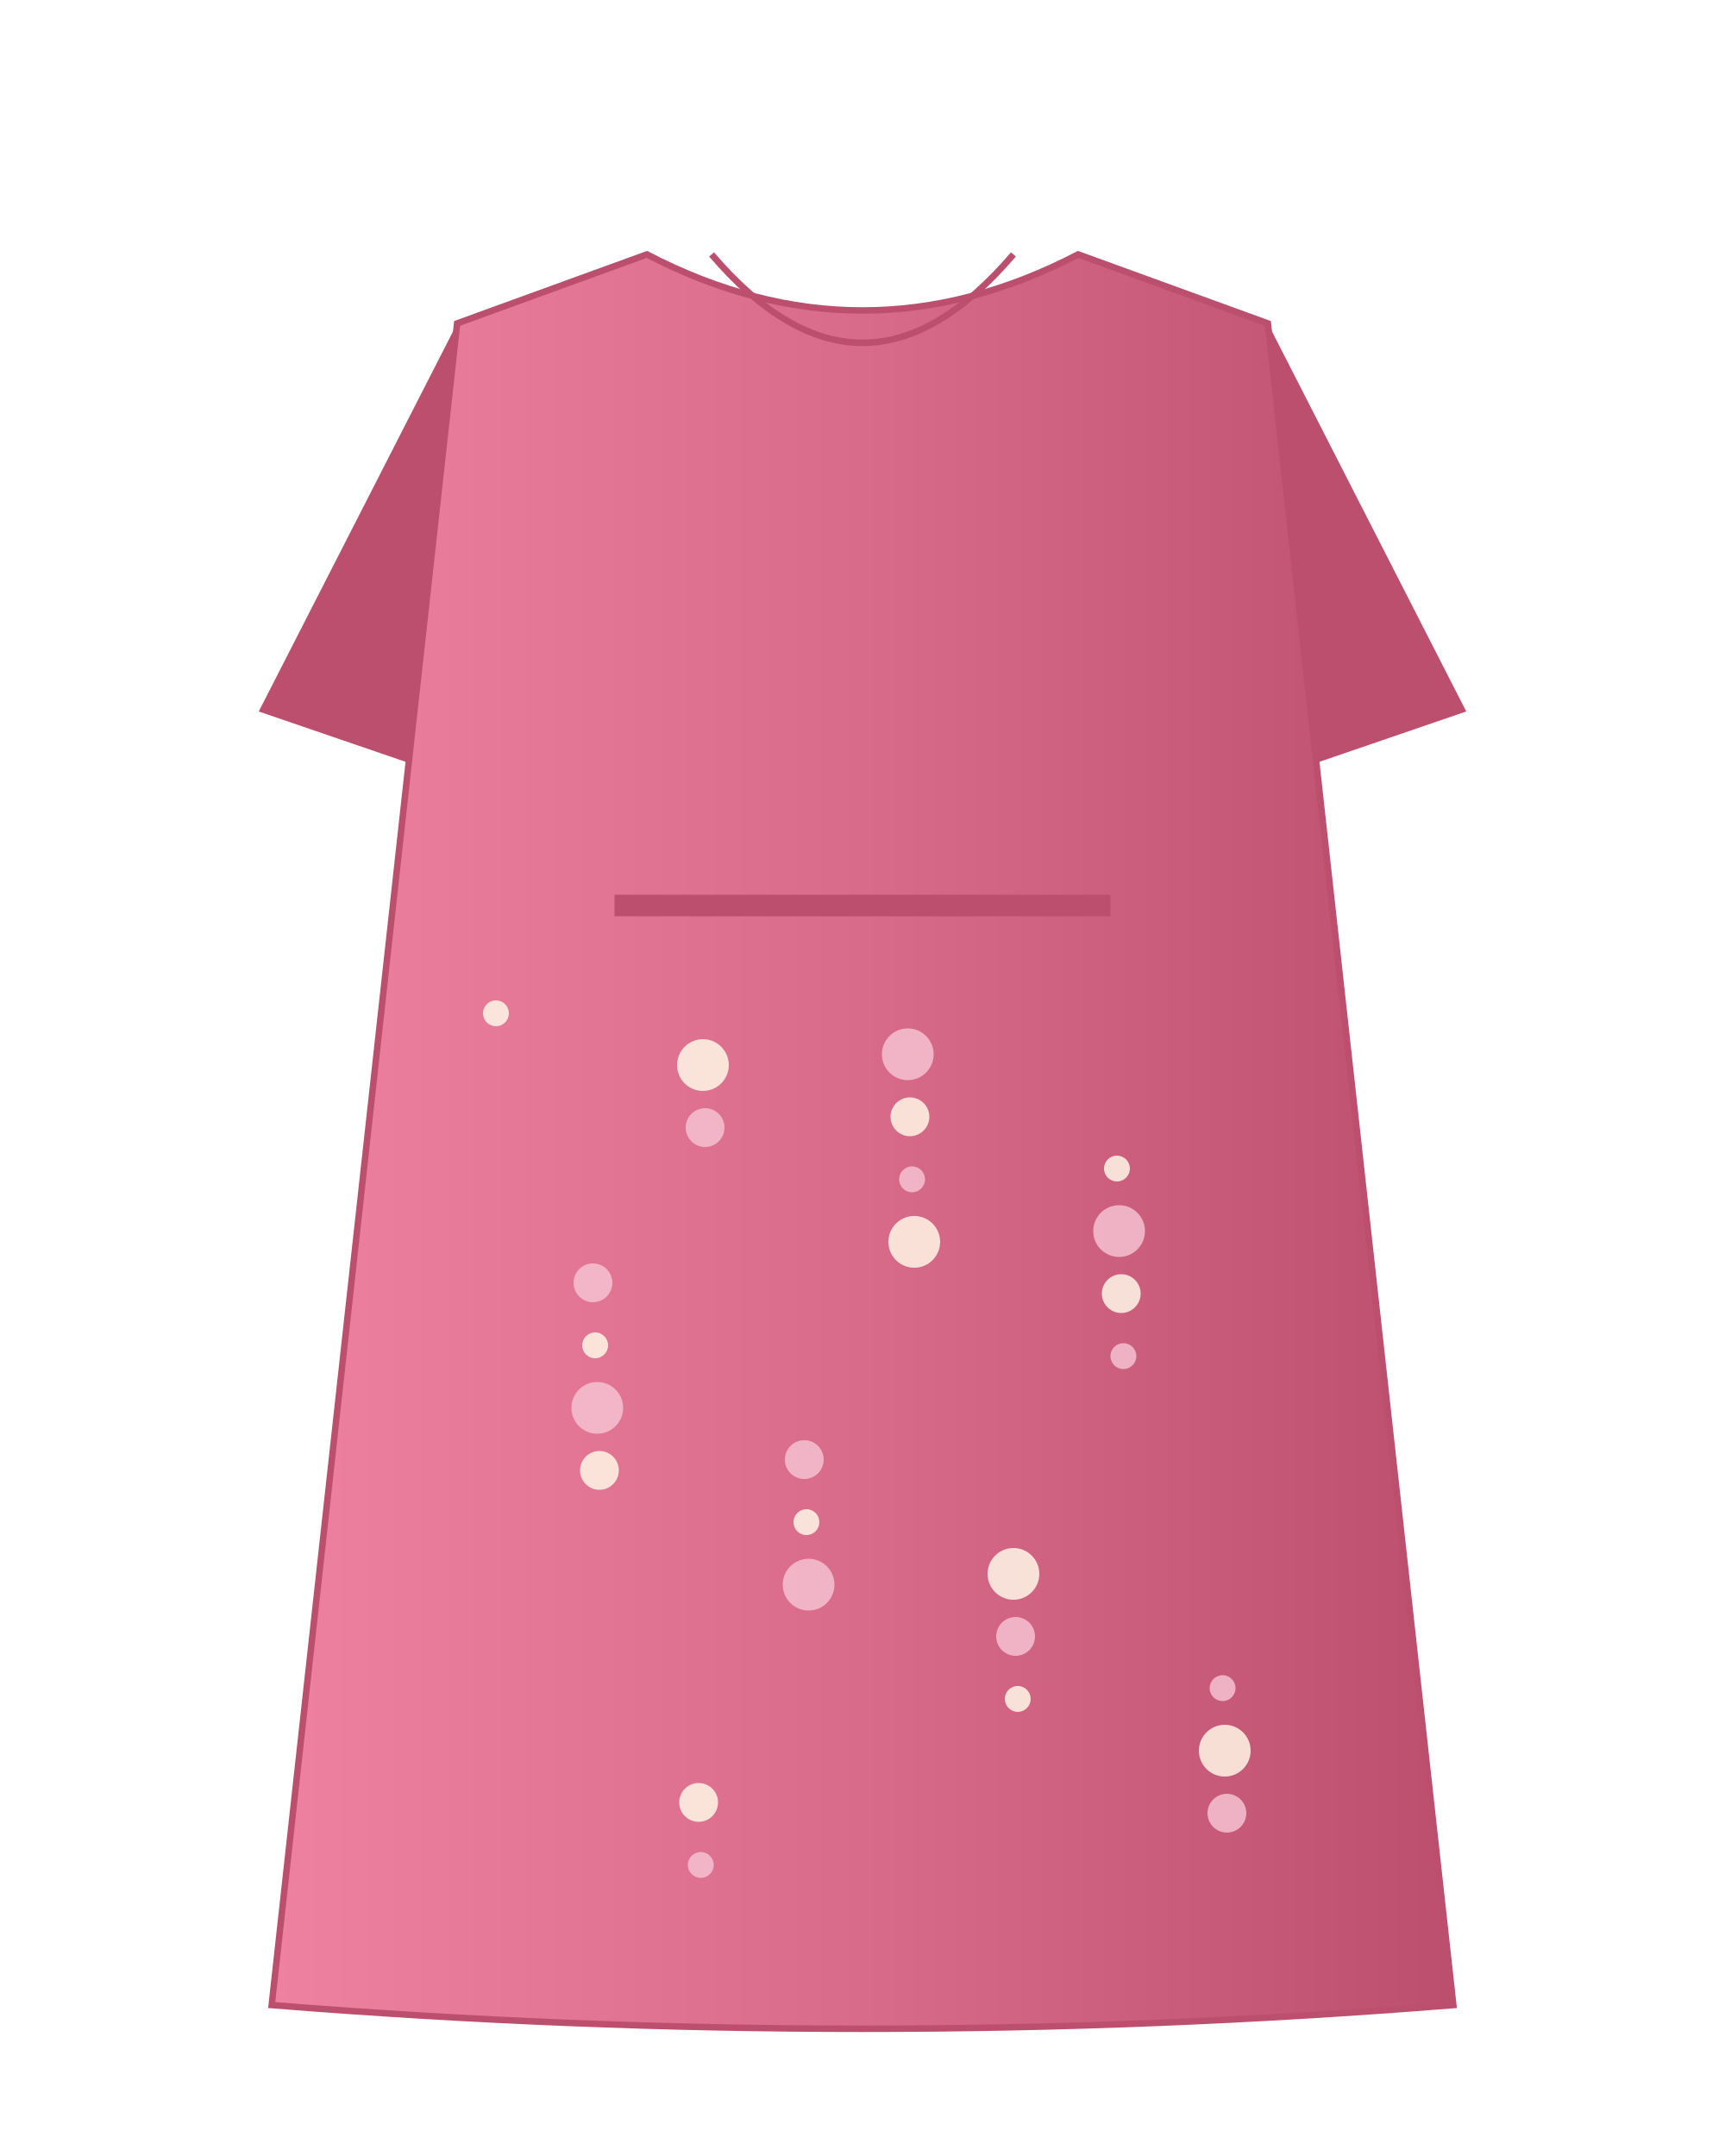
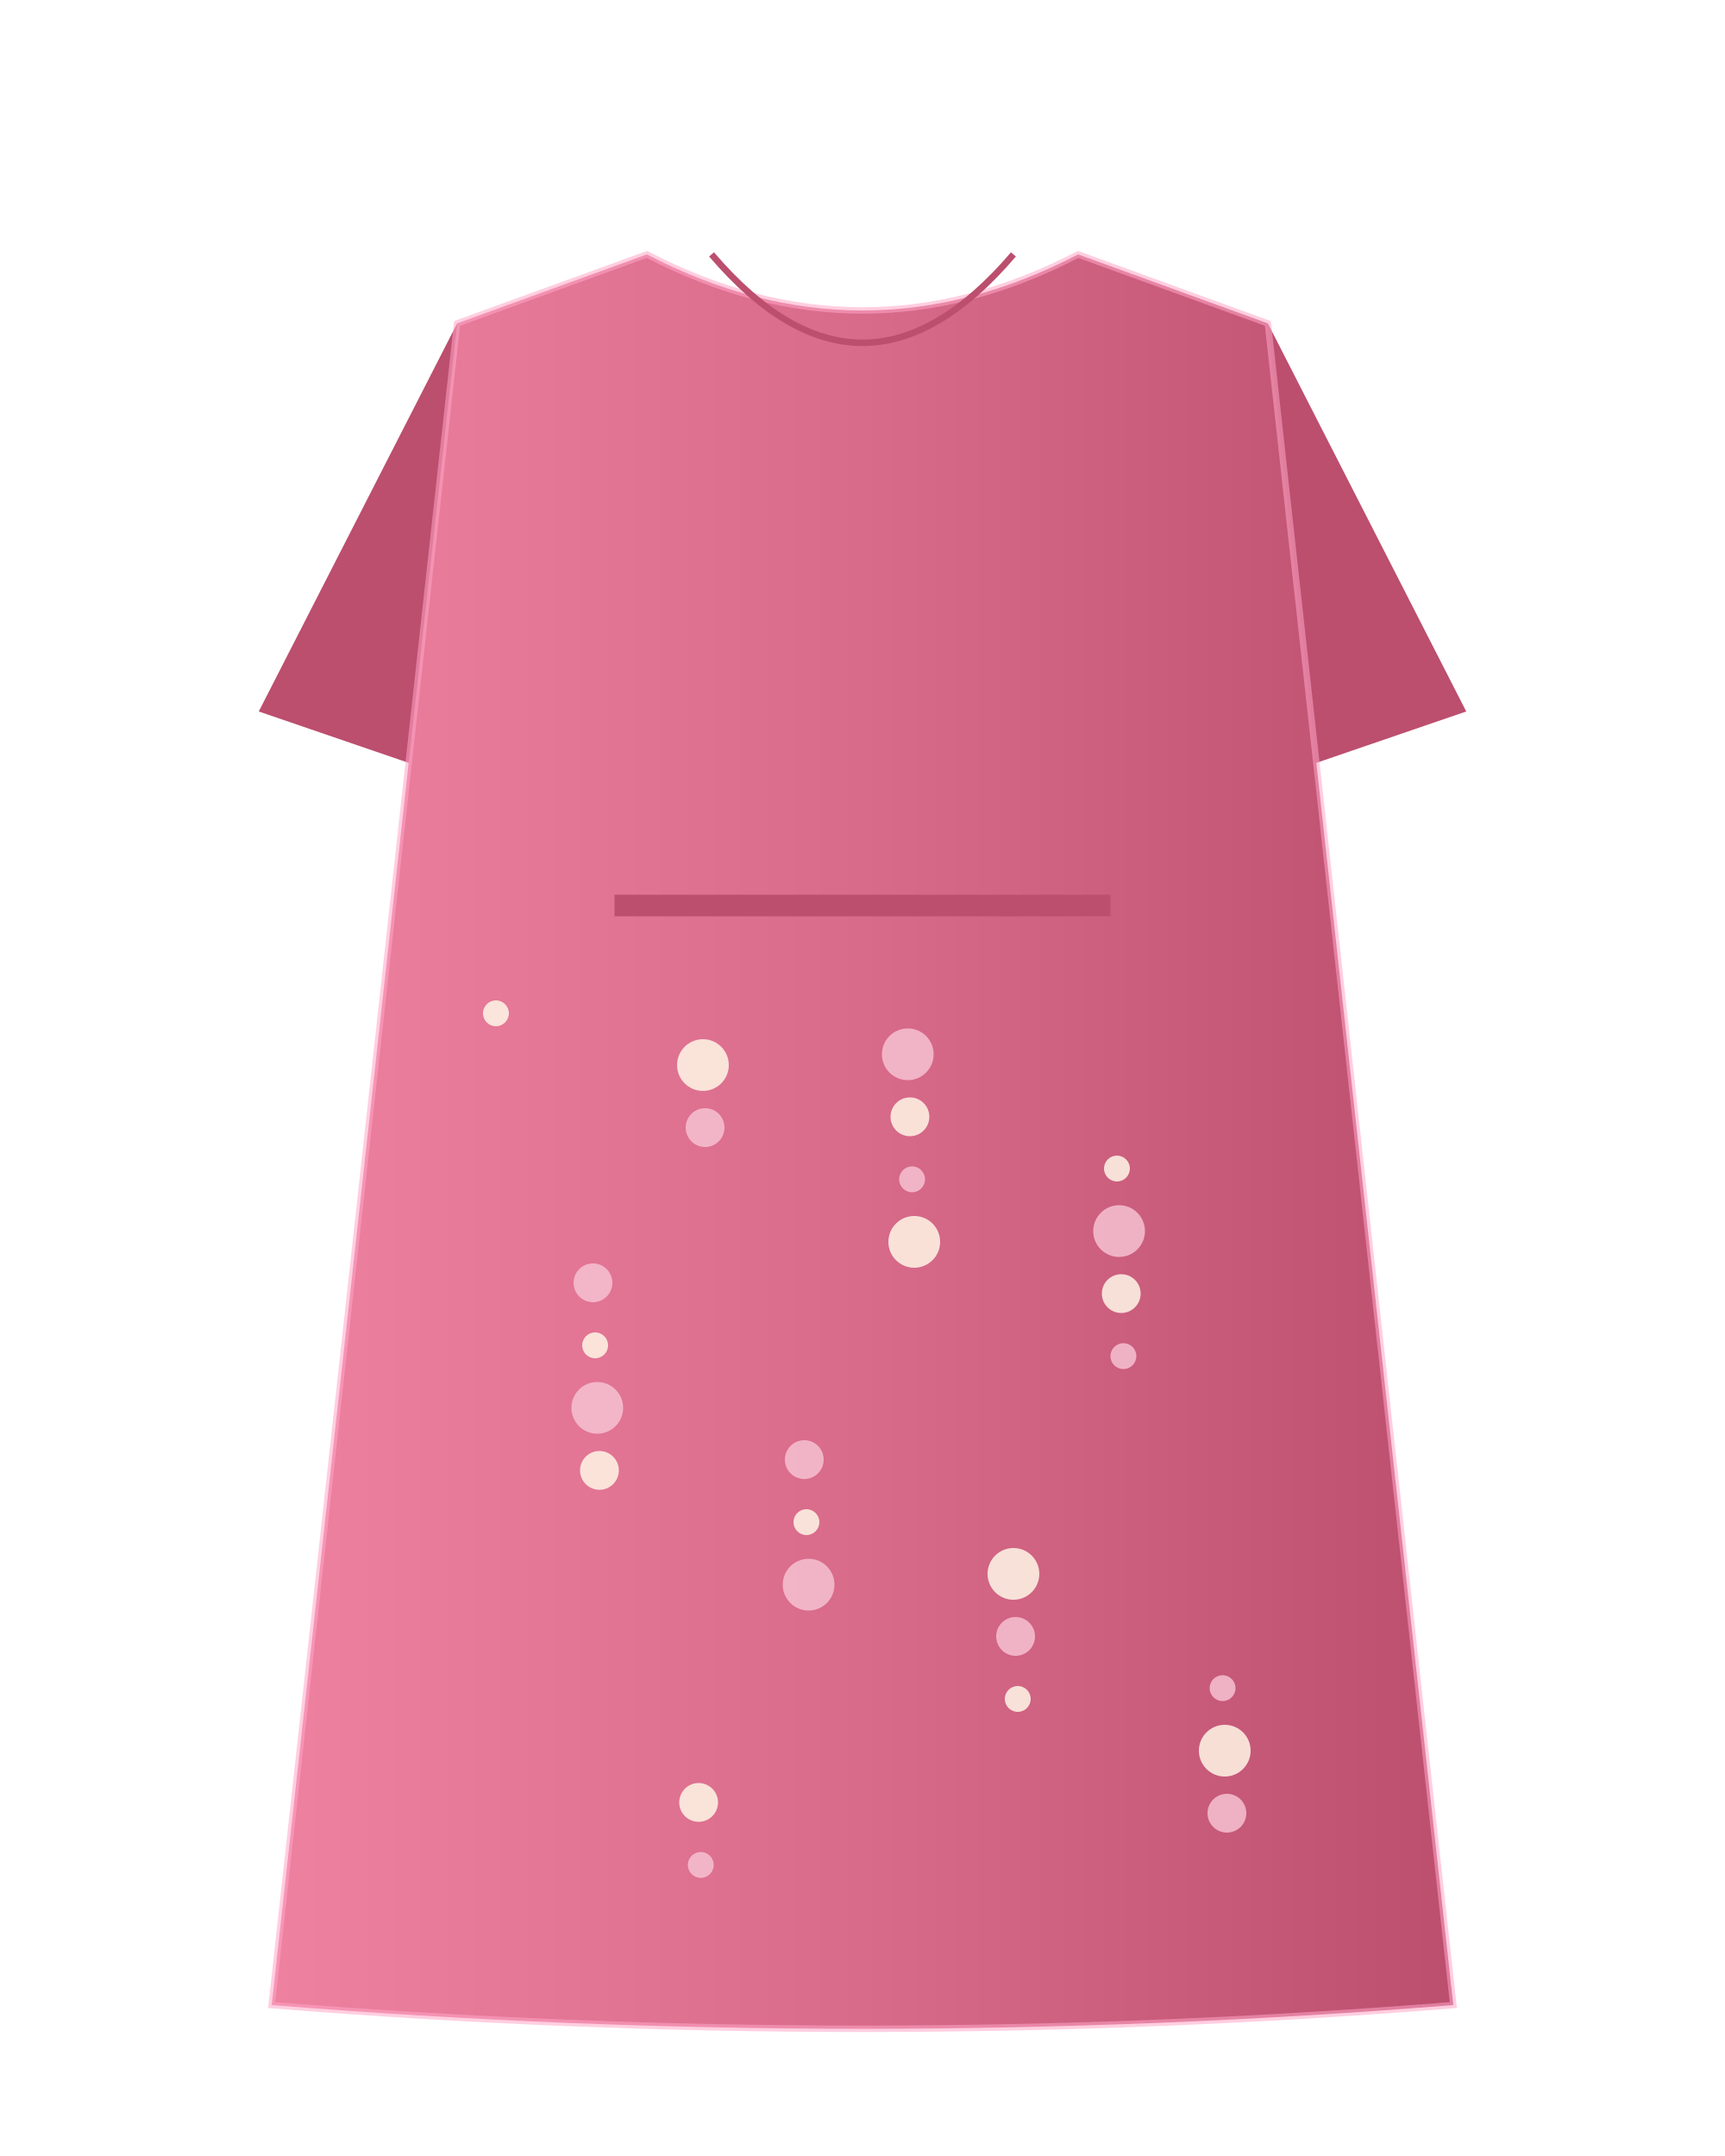
<svg xmlns="http://www.w3.org/2000/svg" viewBox="0 0 800 1000" width="800" height="1000">
  <defs>
    <linearGradient id="g" x1="0" x2="1">
      <stop offset="0" stop-color="#ee80a0" />
      <stop offset=".5" stop-color="#d86a8a" />
      <stop offset="1" stop-color="#bc4e6e" />
    </linearGradient>
  </defs>
  <path d="M212 150 L120 330 L190 354 L262 300 Z" fill="#bc4e6e" />
  <path d="M588 150 L680 330 L610 354 L538 300 Z" fill="#bc4e6e" />
-   <path d="M300 118 Q400 170 500 118 L588 150 L674 930 Q400 952 126 930 L212 150 Z" fill="url(#g)" stroke="#bc4e6e" stroke-width="3" />
+   <path d="M300 118 Q400 170 500 118 L588 150 L674 930 Q400 952 126 930 L212 150 Z" fill="url(#g)" stroke="#ffa6c6" stroke-opacity=".55" stroke-width="3" />
  <path d="M330 118 Q400 200 470 118" fill="none" stroke="#bc4e6e" stroke-width="3" />
  <path d="M285 420 H515" stroke="#bc4e6e" stroke-width="10" />
  <circle cx="230" cy="470" r="6" fill="#fff7e6" opacity=".85" />
  <circle cx="327" cy="523" r="9" fill="#f6c1d1" opacity=".85" />
  <circle cx="424" cy="576" r="12" fill="#fff7e6" opacity=".85" />
  <circle cx="521" cy="629" r="6" fill="#f6c1d1" opacity=".85" />
  <circle cx="278" cy="682" r="9" fill="#fff7e6" opacity=".85" />
  <circle cx="375" cy="735" r="12" fill="#f6c1d1" opacity=".85" />
  <circle cx="472" cy="788" r="6" fill="#fff7e6" opacity=".85" />
  <circle cx="569" cy="841" r="9" fill="#f6c1d1" opacity=".85" />
  <circle cx="326" cy="494" r="12" fill="#fff7e6" opacity=".85" />
  <circle cx="423" cy="547" r="6" fill="#f6c1d1" opacity=".85" />
  <circle cx="520" cy="600" r="9" fill="#fff7e6" opacity=".85" />
  <circle cx="277" cy="653" r="12" fill="#f6c1d1" opacity=".85" />
  <circle cx="374" cy="706" r="6" fill="#fff7e6" opacity=".85" />
  <circle cx="471" cy="759" r="9" fill="#f6c1d1" opacity=".85" />
  <circle cx="568" cy="812" r="12" fill="#fff7e6" opacity=".85" />
  <circle cx="325" cy="865" r="6" fill="#f6c1d1" opacity=".85" />
  <circle cx="422" cy="518" r="9" fill="#fff7e6" opacity=".85" />
  <circle cx="519" cy="571" r="12" fill="#f6c1d1" opacity=".85" />
  <circle cx="276" cy="624" r="6" fill="#fff7e6" opacity=".85" />
  <circle cx="373" cy="677" r="9" fill="#f6c1d1" opacity=".85" />
  <circle cx="470" cy="730" r="12" fill="#fff7e6" opacity=".85" />
  <circle cx="567" cy="783" r="6" fill="#f6c1d1" opacity=".85" />
  <circle cx="324" cy="836" r="9" fill="#fff7e6" opacity=".85" />
  <circle cx="421" cy="489" r="12" fill="#f6c1d1" opacity=".85" />
  <circle cx="518" cy="542" r="6" fill="#fff7e6" opacity=".85" />
  <circle cx="275" cy="595" r="9" fill="#f6c1d1" opacity=".85" />
</svg>
